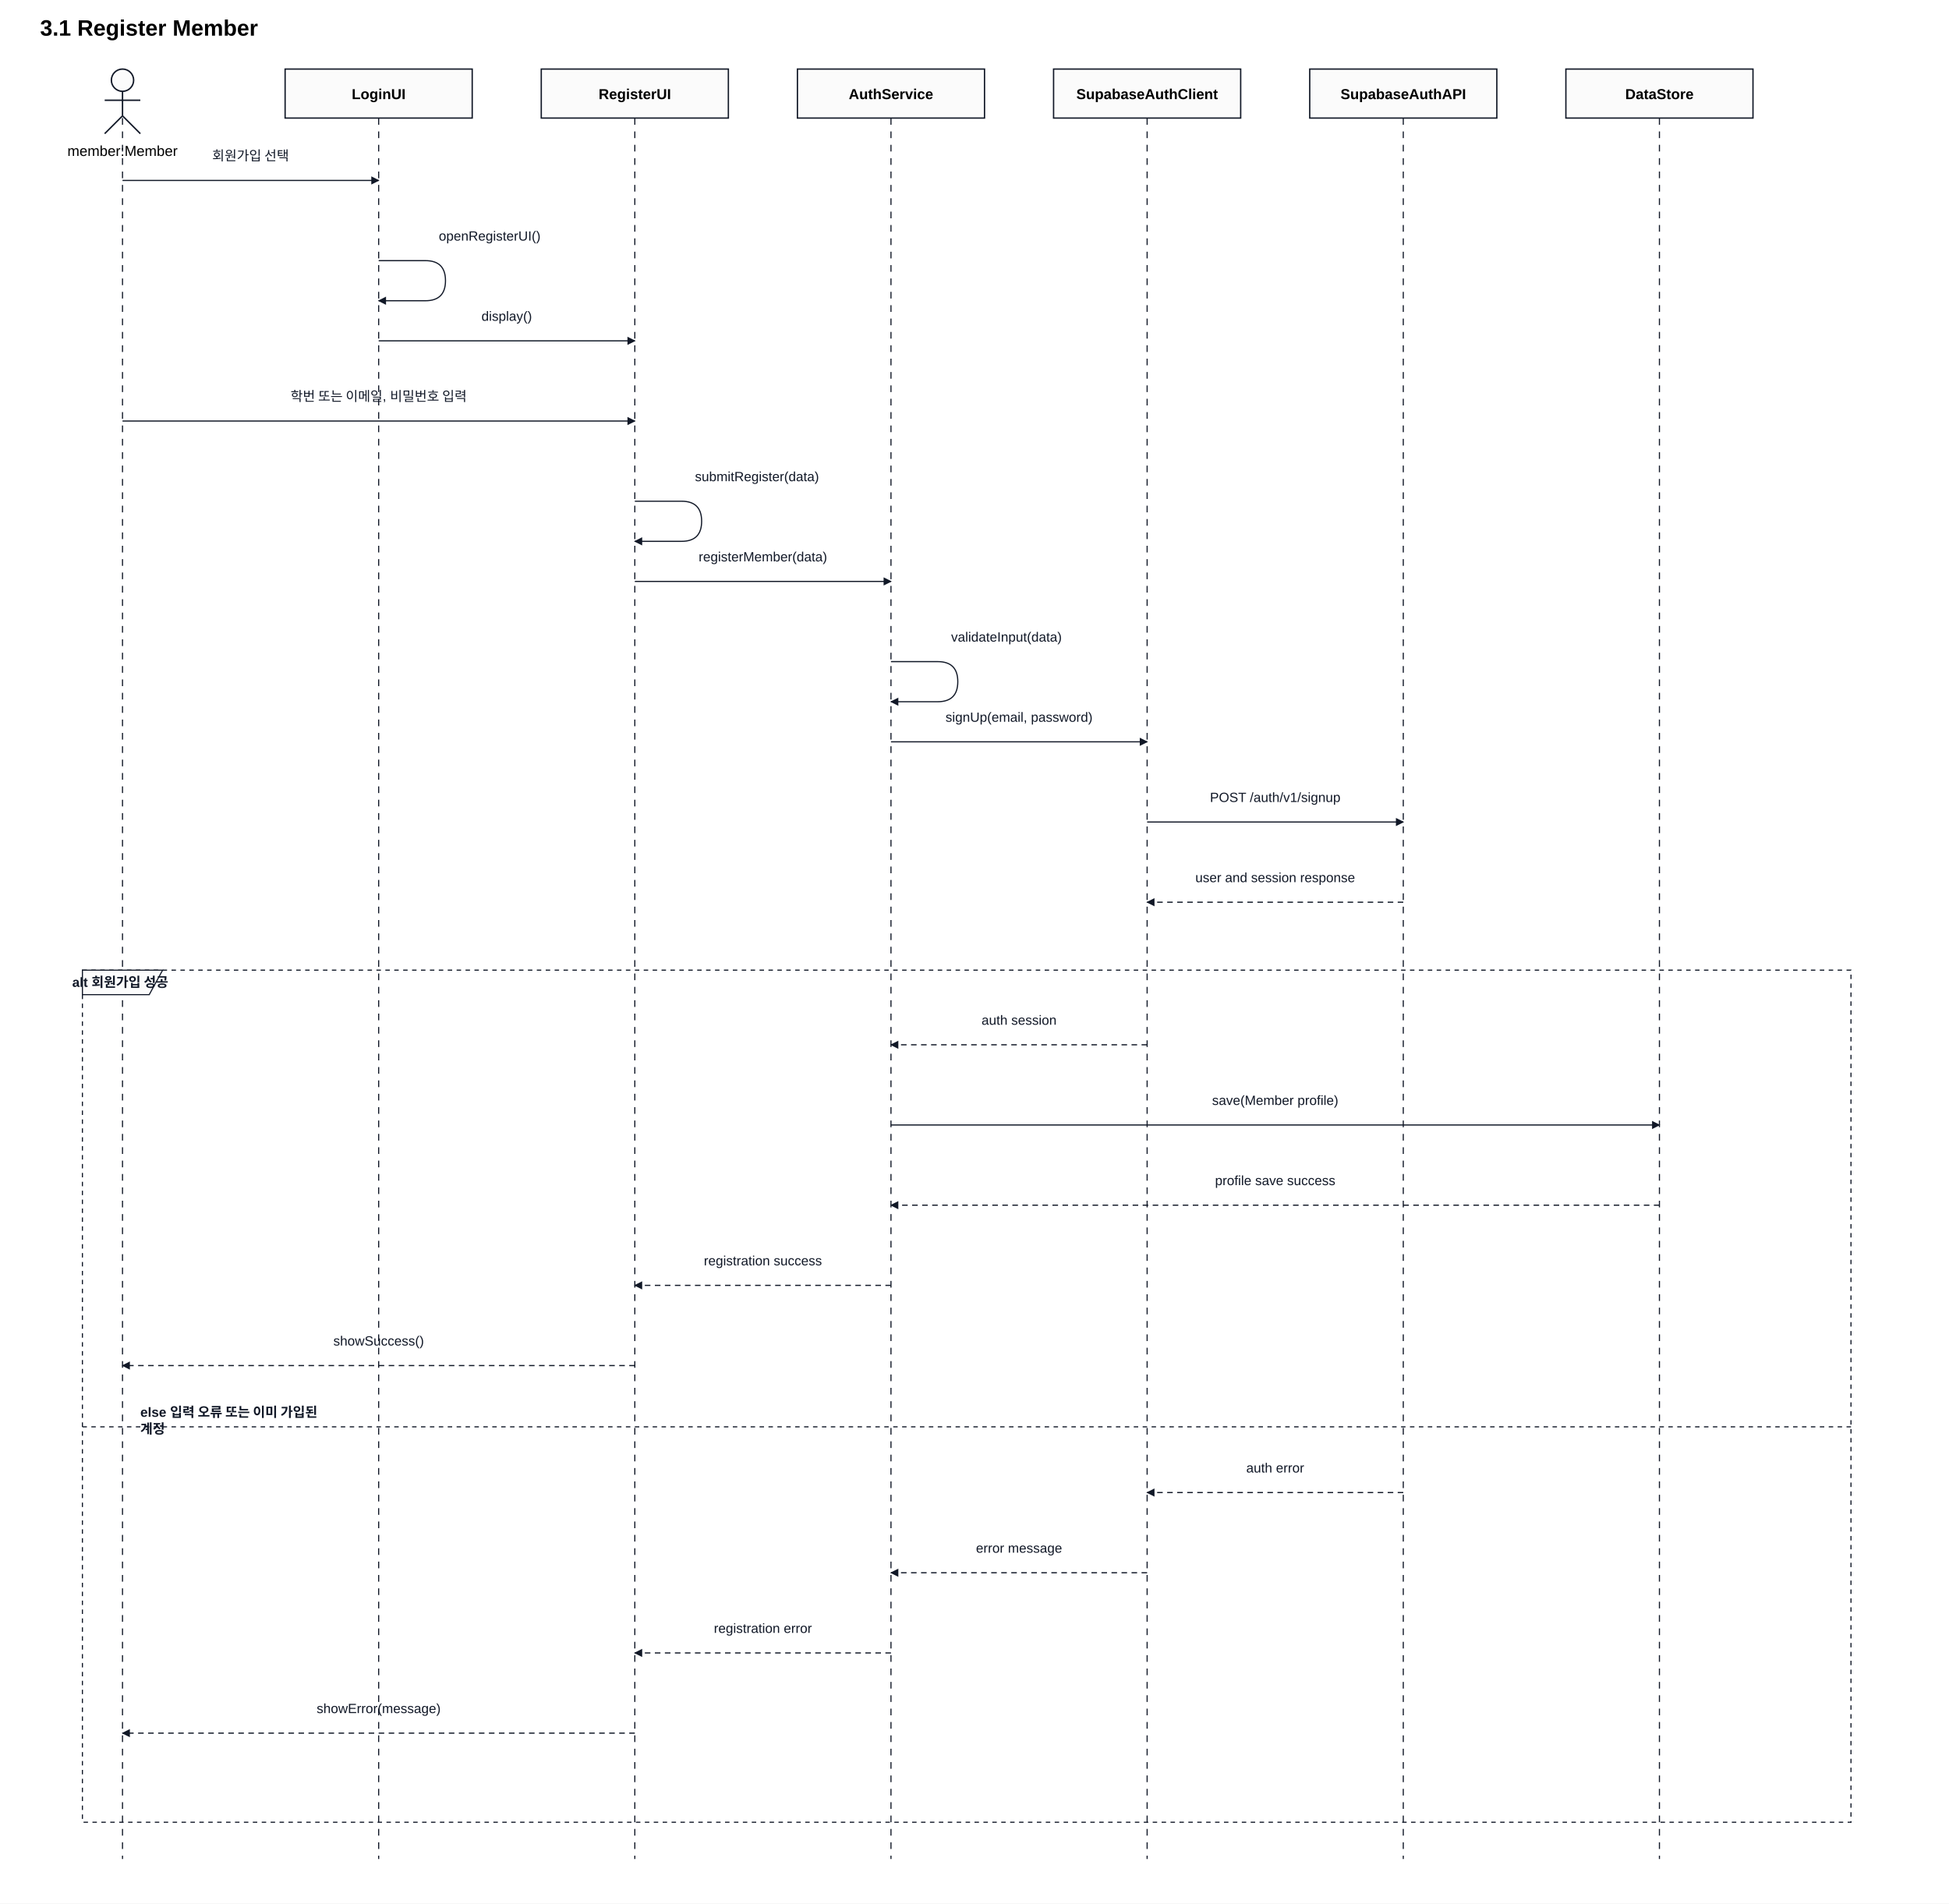
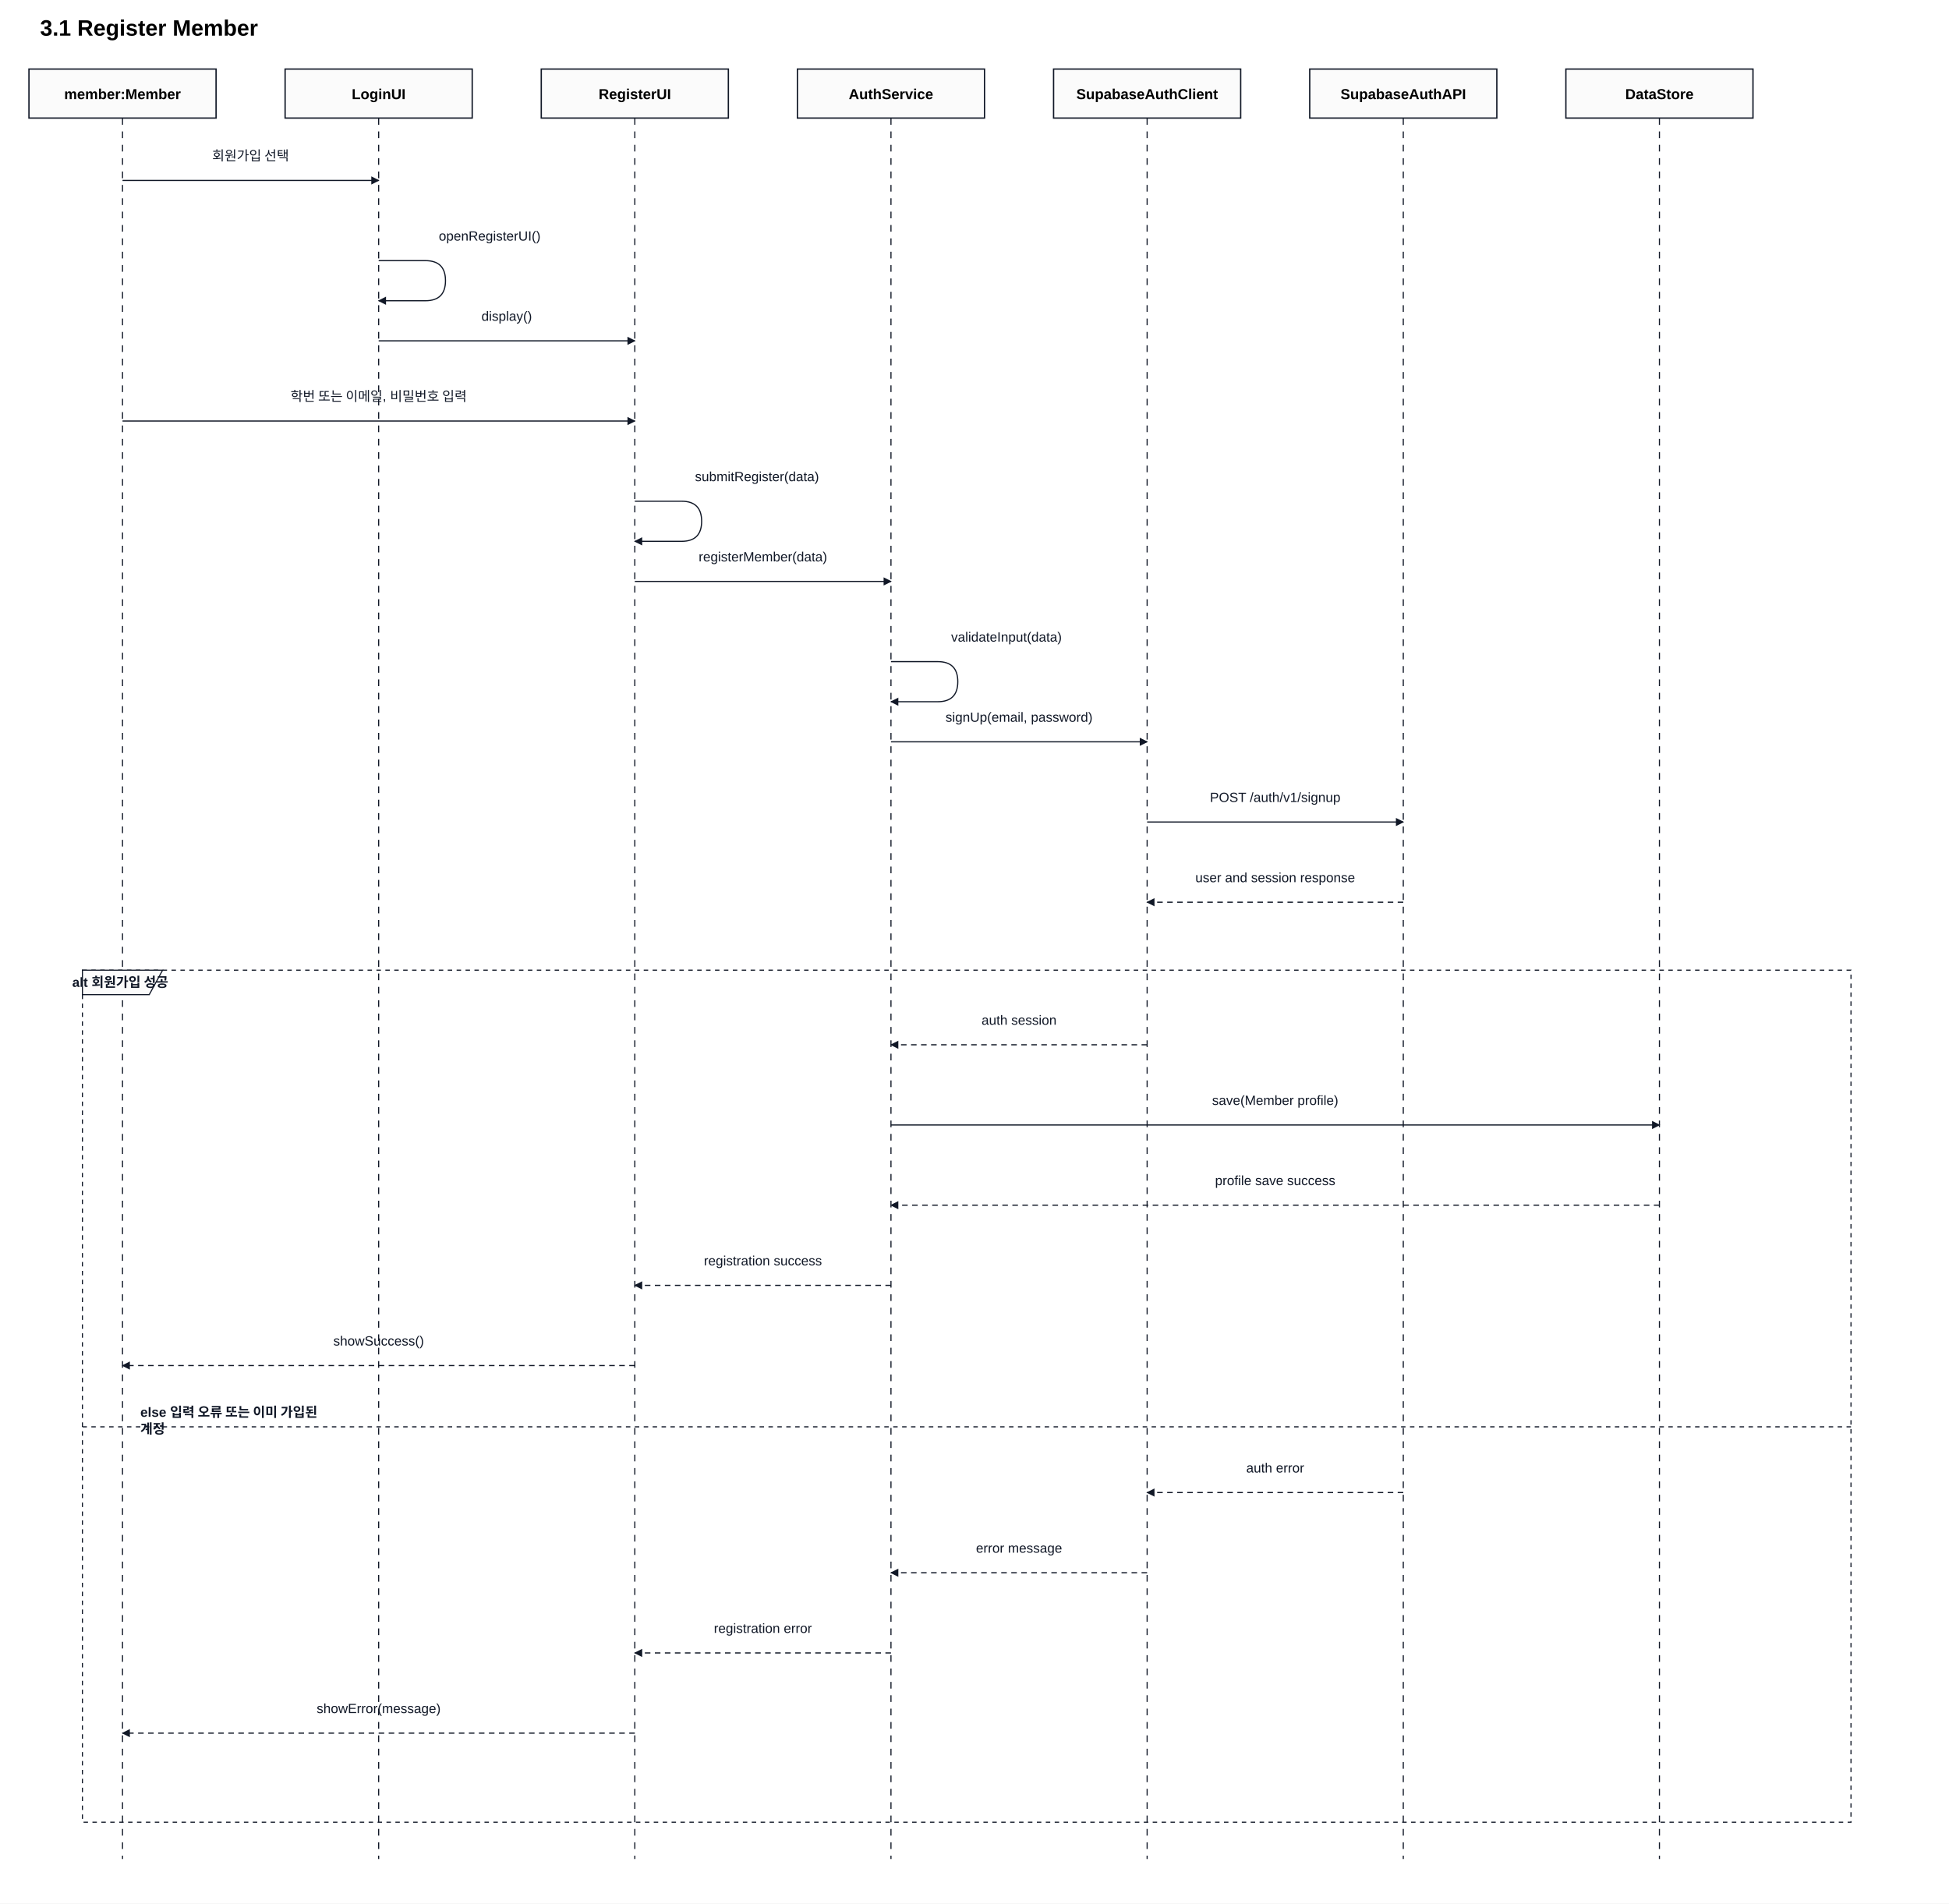
<svg xmlns="http://www.w3.org/2000/svg" width="1750" height="1709" viewBox="0 0 1750 1709">
  <defs>
    <marker id="arrow" viewBox="0 0 10 10" refX="9" refY="5" markerWidth="7" markerHeight="7" orient="auto">
      <path d="M0 0 L10 5 L0 10 z" fill="#111827" />
    </marker>
    <marker id="hollowArrow" viewBox="0 0 10 10" refX="9" refY="5" markerWidth="7" markerHeight="7" orient="auto">
      <path d="M0 0 L10 5 L0 10 z" fill="#fbfbfb" stroke="#111827" />
    </marker>
    <marker id="diamond" viewBox="0 0 16 10" refX="1" refY="5" markerWidth="11" markerHeight="9" orient="auto">
      <path d="M1 5 L8 1 L15 5 L8 9 z" fill="#111827" stroke="#111827" />
    </marker>
  </defs>
  <rect width="100%" height="100%" fill="#ffffff" />
  <text x="36" y="32" font-family="Arial, sans-serif" font-size="20" font-weight="700">3.1 Register Member</text>
-   <circle cx="110" cy="72" r="10" fill="#fbfbfb" stroke="#111827" stroke-width="1.3" />
-   <line x1="110" y1="82" x2="110" y2="104" stroke="#111827" stroke-width="1.3" />
-   <line x1="94" y1="90" x2="126" y2="90" stroke="#111827" stroke-width="1.3" />
-   <line x1="110" y1="104" x2="94" y2="120" stroke="#111827" stroke-width="1.3" />
-   <line x1="110" y1="104" x2="126" y2="120" stroke="#111827" stroke-width="1.3" />
-   <text x="110" y="140" text-anchor="middle" font-family="Arial, sans-serif" font-size="13">member:Member</text>
+   <rect x="26" y="62" width="168" height="44" fill="#fbfbfb" stroke="#111827" stroke-width="1.2" />
+   <text x="110" y="89" text-anchor="middle" font-family="Arial, sans-serif" font-size="13" font-weight="700">member:Member</text>
  <line x1="110" y1="106" x2="110" y2="1669" stroke="#111827" stroke-width="1" stroke-dasharray="6 6" />
  <rect x="256" y="62" width="168" height="44" fill="#fbfbfb" stroke="#111827" stroke-width="1.2" />
  <text x="340" y="89" text-anchor="middle" font-family="Arial, sans-serif" font-size="13" font-weight="700">LoginUI</text>
  <line x1="340" y1="106" x2="340" y2="1669" stroke="#111827" stroke-width="1" stroke-dasharray="6 6" />
  <rect x="486" y="62" width="168" height="44" fill="#fbfbfb" stroke="#111827" stroke-width="1.2" />
  <text x="570" y="89" text-anchor="middle" font-family="Arial, sans-serif" font-size="13" font-weight="700">RegisterUI</text>
  <line x1="570" y1="106" x2="570" y2="1669" stroke="#111827" stroke-width="1" stroke-dasharray="6 6" />
  <rect x="716" y="62" width="168" height="44" fill="#fbfbfb" stroke="#111827" stroke-width="1.2" />
  <text x="800" y="89" text-anchor="middle" font-family="Arial, sans-serif" font-size="13" font-weight="700">AuthService</text>
  <line x1="800" y1="106" x2="800" y2="1669" stroke="#111827" stroke-width="1" stroke-dasharray="6 6" />
  <rect x="946" y="62" width="168" height="44" fill="#fbfbfb" stroke="#111827" stroke-width="1.2" />
  <text x="1030" y="89" text-anchor="middle" font-family="Arial, sans-serif" font-size="13" font-weight="700">SupabaseAuthClient</text>
  <line x1="1030" y1="106" x2="1030" y2="1669" stroke="#111827" stroke-width="1" stroke-dasharray="6 6" />
  <rect x="1176" y="62" width="168" height="44" fill="#fbfbfb" stroke="#111827" stroke-width="1.2" />
  <text x="1260" y="89" text-anchor="middle" font-family="Arial, sans-serif" font-size="13" font-weight="700">SupabaseAuthAPI</text>
  <line x1="1260" y1="106" x2="1260" y2="1669" stroke="#111827" stroke-width="1" stroke-dasharray="6 6" />
  <rect x="1406" y="62" width="168" height="44" fill="#fbfbfb" stroke="#111827" stroke-width="1.2" />
  <text x="1490" y="89" text-anchor="middle" font-family="Arial, sans-serif" font-size="13" font-weight="700">DataStore</text>
  <line x1="1490" y1="106" x2="1490" y2="1669" stroke="#111827" stroke-width="1" stroke-dasharray="6 6" />
  <rect x="74" y="871" width="1588" height="765" fill="none" stroke="#111827" stroke-dasharray="4 4" />
  <path d="M74 871 h72 l-12 22 h-60 z" fill="#fbfbfb" stroke="#111827" />
  <text x="108" y="886" text-anchor="middle" font-family="Arial, sans-serif" font-size="12" font-weight="700" fill="#111827">alt 회원가입 성공</text>
  <line x1="74" y1="1281" x2="1662" y2="1281" stroke="#111827" stroke-dasharray="4 4" />
  <text x="126" y="1272" text-anchor="start" font-family="Arial, sans-serif" font-size="12" font-weight="700" fill="#111827">else 입력 오류 또는 이미 가입된</text>
  <text x="126" y="1287" text-anchor="start" font-family="Arial, sans-serif" font-size="12" font-weight="700" fill="#111827">계정</text>
  <line x1="110" y1="162" x2="340" y2="162" stroke="#111827" stroke-width="1.05" marker-end="url(#arrow)" />
  <text x="225" y="144" text-anchor="middle" font-family="Arial, sans-serif" font-size="12" font-weight="400" fill="#111827">회원가입 선택</text>
  <path d="M340 234 h42 q18 0 18 18 q0 18 -18 18 h-42" fill="none" stroke="#111827" stroke-width="1.05" marker-end="url(#arrow)" />
  <text x="394" y="216" text-anchor="start" font-family="Arial, sans-serif" font-size="12" font-weight="400" fill="#111827">openRegisterUI()</text>
  <line x1="340" y1="306" x2="570" y2="306" stroke="#111827" stroke-width="1.05" marker-end="url(#arrow)" />
  <text x="455" y="288" text-anchor="middle" font-family="Arial, sans-serif" font-size="12" font-weight="400" fill="#111827">display()</text>
  <line x1="110" y1="378" x2="570" y2="378" stroke="#111827" stroke-width="1.05" marker-end="url(#arrow)" />
  <text x="340" y="360" text-anchor="middle" font-family="Arial, sans-serif" font-size="12" font-weight="400" fill="#111827">학번 또는 이메일, 비밀번호 입력</text>
  <path d="M570 450 h42 q18 0 18 18 q0 18 -18 18 h-42" fill="none" stroke="#111827" stroke-width="1.05" marker-end="url(#arrow)" />
  <text x="624" y="432" text-anchor="start" font-family="Arial, sans-serif" font-size="12" font-weight="400" fill="#111827">submitRegister(data)</text>
  <line x1="570" y1="522" x2="800" y2="522" stroke="#111827" stroke-width="1.05" marker-end="url(#arrow)" />
  <text x="685" y="504" text-anchor="middle" font-family="Arial, sans-serif" font-size="12" font-weight="400" fill="#111827">registerMember(data)</text>
  <path d="M800 594 h42 q18 0 18 18 q0 18 -18 18 h-42" fill="none" stroke="#111827" stroke-width="1.05" marker-end="url(#arrow)" />
  <text x="854" y="576" text-anchor="start" font-family="Arial, sans-serif" font-size="12" font-weight="400" fill="#111827">validateInput(data)</text>
  <line x1="800" y1="666" x2="1030" y2="666" stroke="#111827" stroke-width="1.05" marker-end="url(#arrow)" />
  <text x="915" y="648" text-anchor="middle" font-family="Arial, sans-serif" font-size="12" font-weight="400" fill="#111827">signUp(email, password)</text>
  <line x1="1030" y1="738" x2="1260" y2="738" stroke="#111827" stroke-width="1.05" marker-end="url(#arrow)" />
  <text x="1145" y="720" text-anchor="middle" font-family="Arial, sans-serif" font-size="12" font-weight="400" fill="#111827">POST /auth/v1/signup</text>
  <line x1="1260" y1="810" x2="1030" y2="810" stroke="#111827" stroke-width="1.05" marker-end="url(#arrow)" stroke-dasharray="5 4" />
  <text x="1145" y="792" text-anchor="middle" font-family="Arial, sans-serif" font-size="12" font-weight="400" fill="#111827">user and session response</text>
  <line x1="1030" y1="938" x2="800" y2="938" stroke="#111827" stroke-width="1.05" marker-end="url(#arrow)" stroke-dasharray="5 4" />
  <text x="915" y="920" text-anchor="middle" font-family="Arial, sans-serif" font-size="12" font-weight="400" fill="#111827">auth session</text>
  <line x1="800" y1="1010" x2="1490" y2="1010" stroke="#111827" stroke-width="1.05" marker-end="url(#arrow)" />
  <text x="1145" y="992" text-anchor="middle" font-family="Arial, sans-serif" font-size="12" font-weight="400" fill="#111827">save(Member profile)</text>
  <line x1="1490" y1="1082" x2="800" y2="1082" stroke="#111827" stroke-width="1.05" marker-end="url(#arrow)" stroke-dasharray="5 4" />
  <text x="1145" y="1064" text-anchor="middle" font-family="Arial, sans-serif" font-size="12" font-weight="400" fill="#111827">profile save success</text>
  <line x1="800" y1="1154" x2="570" y2="1154" stroke="#111827" stroke-width="1.05" marker-end="url(#arrow)" stroke-dasharray="5 4" />
  <text x="685" y="1136" text-anchor="middle" font-family="Arial, sans-serif" font-size="12" font-weight="400" fill="#111827">registration success</text>
  <line x1="570" y1="1226" x2="110" y2="1226" stroke="#111827" stroke-width="1.05" marker-end="url(#arrow)" stroke-dasharray="5 4" />
  <text x="340" y="1208" text-anchor="middle" font-family="Arial, sans-serif" font-size="12" font-weight="400" fill="#111827">showSuccess()</text>
  <line x1="1260" y1="1340" x2="1030" y2="1340" stroke="#111827" stroke-width="1.05" marker-end="url(#arrow)" stroke-dasharray="5 4" />
  <text x="1145" y="1322" text-anchor="middle" font-family="Arial, sans-serif" font-size="12" font-weight="400" fill="#111827">auth error</text>
  <line x1="1030" y1="1412" x2="800" y2="1412" stroke="#111827" stroke-width="1.05" marker-end="url(#arrow)" stroke-dasharray="5 4" />
  <text x="915" y="1394" text-anchor="middle" font-family="Arial, sans-serif" font-size="12" font-weight="400" fill="#111827">error message</text>
  <line x1="800" y1="1484" x2="570" y2="1484" stroke="#111827" stroke-width="1.05" marker-end="url(#arrow)" stroke-dasharray="5 4" />
  <text x="685" y="1466" text-anchor="middle" font-family="Arial, sans-serif" font-size="12" font-weight="400" fill="#111827">registration error</text>
  <line x1="570" y1="1556" x2="110" y2="1556" stroke="#111827" stroke-width="1.05" marker-end="url(#arrow)" stroke-dasharray="5 4" />
  <text x="340" y="1538" text-anchor="middle" font-family="Arial, sans-serif" font-size="12" font-weight="400" fill="#111827">showError(message)</text>
</svg>
